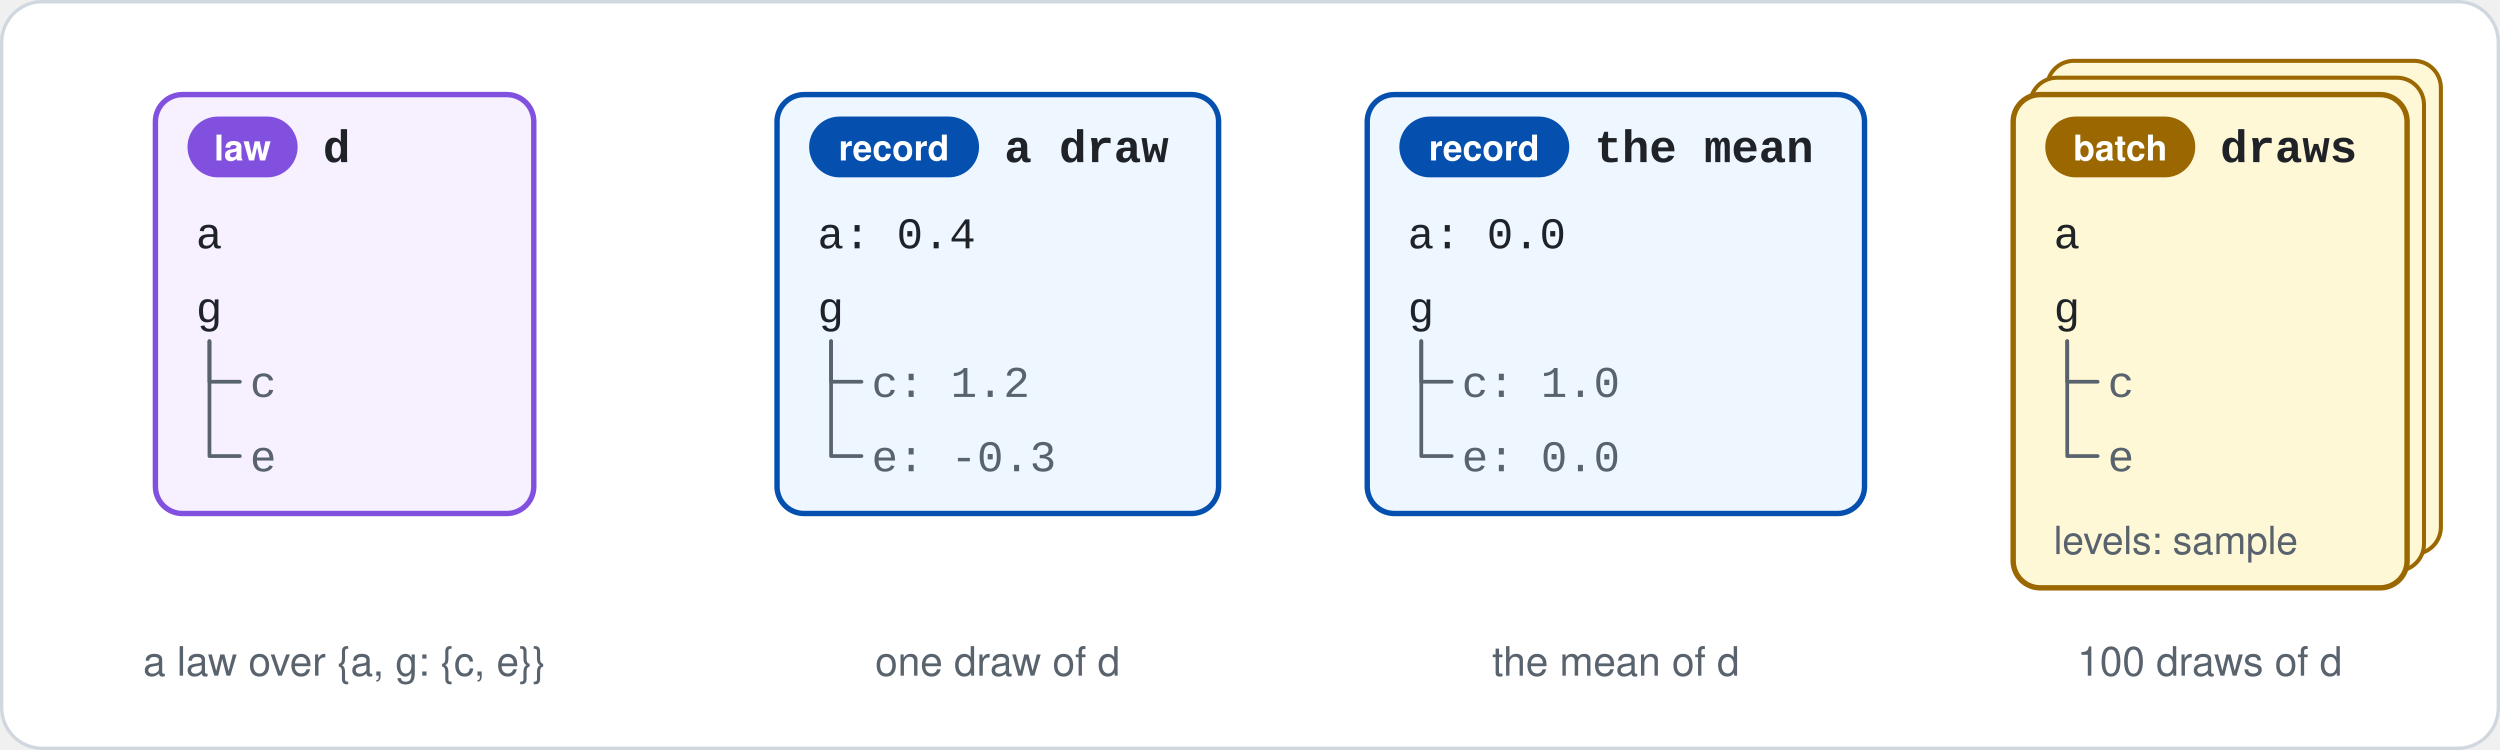
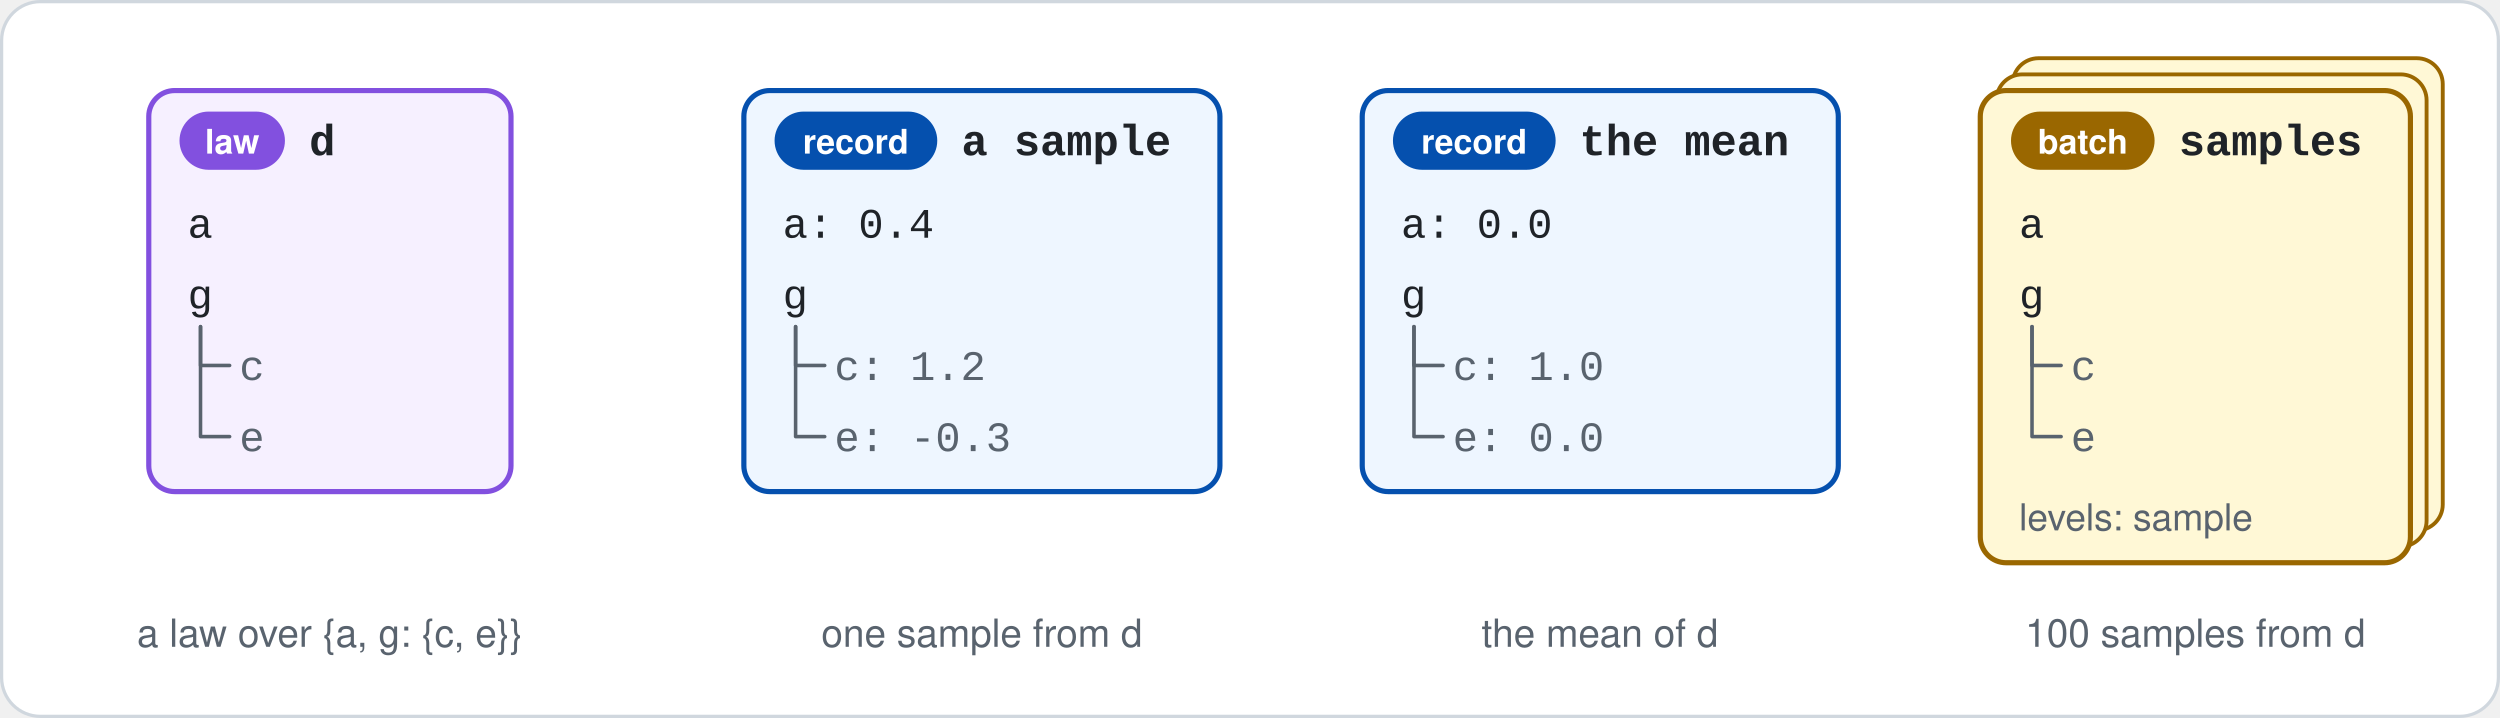
- <svg xmlns="http://www.w3.org/2000/svg" width="740" height="222" viewBox="0 0 740 222" role="img">
+ <svg xmlns="http://www.w3.org/2000/svg" width="773" height="222" viewBox="0 0 773 222" role="img">
  <defs>
    <marker id="arrow" viewBox="0 0 10 10" refX="9" refY="5" markerWidth="9" markerHeight="9" markerUnits="userSpaceOnUse" orient="auto-start-reverse">
      <path d="M 0 1 L 9 5 L 0 9 z" fill="#424a53" />
    </marker>
    <marker id="arrow-fault" viewBox="0 0 10 10" refX="9" refY="5" markerWidth="9" markerHeight="9" markerUnits="userSpaceOnUse" orient="auto-start-reverse">
      <path d="M 0 1 L 9 5 L 0 9 z" fill="#cf222e" />
    </marker>
  </defs>
-   <rect x="0.5" y="0.5" width="739" height="221" rx="12" fill="#ffffff" stroke="#d0d7de" />
+   <rect x="0.5" y="0.5" width="772" height="221" rx="12" fill="#ffffff" stroke="#d0d7de" />
  <g transform="translate(18.0,28.0)">
    <rect x="28.0" y="0.0" width="112.0" height="124.0" rx="8" fill="#f6f0ff" stroke="#8250df" stroke-width="1.6" />
    <rect x="38.0" y="7.0" width="31.6" height="17.0" rx="8.5" fill="#8250df" stroke="#8250df" stroke-width="1" />
    <text x="53.8" y="19.5" font-family="-apple-system, BlinkMacSystemFont, 'Segoe UI', Helvetica, Arial, sans-serif" font-size="10.5" font-weight="bold" fill="#ffffff" text-anchor="middle">law</text>
    <text x="77.6" y="20.0" font-family="ui-monospace, SFMono-Regular, Menlo, Consolas, 'Liberation Mono', monospace" font-size="13.5" font-weight="bold" fill="#1f2328" text-anchor="start">d</text>
    <text x="40.0" y="45.5" font-family="ui-monospace, SFMono-Regular, Menlo, Consolas, 'Liberation Mono', monospace" font-size="13" font-weight="normal" fill="#1f2328" text-anchor="start">a</text>
    <text x="40.0" y="67.5" font-family="ui-monospace, SFMono-Regular, Menlo, Consolas, 'Liberation Mono', monospace" font-size="13" font-weight="normal" fill="#1f2328" text-anchor="start">g</text>
    <text x="56.0" y="89.5" font-family="ui-monospace, SFMono-Regular, Menlo, Consolas, 'Liberation Mono', monospace" font-size="13" font-weight="normal" fill="#59636e" text-anchor="start">c</text>
    <text x="56.0" y="111.5" font-family="ui-monospace, SFMono-Regular, Menlo, Consolas, 'Liberation Mono', monospace" font-size="13" font-weight="normal" fill="#59636e" text-anchor="start">e</text>
    <path d="M 44.0,73.0 L 44.0,85.0 L 53.0,85.0" fill="none" stroke="#59636e" stroke-width="1.1" stroke-linejoin="round" stroke-linecap="round" />
    <path d="M 44.0,73.0 L 44.0,107.0 L 53.0,107.0" fill="none" stroke="#59636e" stroke-width="1.1" stroke-linejoin="round" stroke-linecap="round" />
    <text x="84.0" y="172.0" font-family="-apple-system, BlinkMacSystemFont, 'Segoe UI', Helvetica, Arial, sans-serif" font-size="12" font-weight="normal" fill="#59636e" text-anchor="middle">a law over {a, g: {c, e}}</text>
-     <rect x="212.0" y="0.0" width="130.7" height="124.0" rx="8" fill="#eef6ff" stroke="#0550ae" stroke-width="1.6" />
+     <rect x="212.0" y="0.0" width="147.2" height="124.0" rx="8" fill="#eef6ff" stroke="#0550ae" stroke-width="1.6" />
    <rect x="222.0" y="7.0" width="49.3" height="17.0" rx="8.5" fill="#0550ae" stroke="#0550ae" stroke-width="1" />
    <text x="246.6" y="19.5" font-family="-apple-system, BlinkMacSystemFont, 'Segoe UI', Helvetica, Arial, sans-serif" font-size="10.5" font-weight="bold" fill="#ffffff" text-anchor="middle">record</text>
-     <text x="279.3" y="20.0" font-family="ui-monospace, SFMono-Regular, Menlo, Consolas, 'Liberation Mono', monospace" font-size="13.5" font-weight="bold" fill="#1f2328" text-anchor="start">a draw</text>
+     <text x="279.3" y="20.0" font-family="ui-monospace, SFMono-Regular, Menlo, Consolas, 'Liberation Mono', monospace" font-size="13.5" font-weight="bold" fill="#1f2328" text-anchor="start">a sample</text>
    <text x="224.0" y="45.5" font-family="ui-monospace, SFMono-Regular, Menlo, Consolas, 'Liberation Mono', monospace" font-size="13" font-weight="normal" fill="#1f2328" text-anchor="start">a: 0.4</text>
    <text x="224.0" y="67.5" font-family="ui-monospace, SFMono-Regular, Menlo, Consolas, 'Liberation Mono', monospace" font-size="13" font-weight="normal" fill="#1f2328" text-anchor="start">g</text>
    <text x="240.0" y="89.5" font-family="ui-monospace, SFMono-Regular, Menlo, Consolas, 'Liberation Mono', monospace" font-size="13" font-weight="normal" fill="#59636e" text-anchor="start">c: 1.2</text>
    <text x="240.0" y="111.5" font-family="ui-monospace, SFMono-Regular, Menlo, Consolas, 'Liberation Mono', monospace" font-size="13" font-weight="normal" fill="#59636e" text-anchor="start">e: -0.3</text>
    <path d="M 228.0,73.0 L 228.0,85.0 L 237.0,85.0" fill="none" stroke="#59636e" stroke-width="1.1" stroke-linejoin="round" stroke-linecap="round" />
    <path d="M 228.0,73.0 L 228.0,107.0 L 237.0,107.0" fill="none" stroke="#59636e" stroke-width="1.1" stroke-linejoin="round" stroke-linecap="round" />
-     <text x="277.3" y="172.0" font-family="-apple-system, BlinkMacSystemFont, 'Segoe UI', Helvetica, Arial, sans-serif" font-size="12" font-weight="normal" fill="#59636e" text-anchor="middle">one draw of d</text>
-     <rect x="386.7" y="0.0" width="147.2" height="124.0" rx="8" fill="#eef6ff" stroke="#0550ae" stroke-width="1.6" />
-     <rect x="396.7" y="7.0" width="49.3" height="17.0" rx="8.5" fill="#0550ae" stroke="#0550ae" stroke-width="1" />
-     <text x="421.3" y="19.5" font-family="-apple-system, BlinkMacSystemFont, 'Segoe UI', Helvetica, Arial, sans-serif" font-size="10.5" font-weight="bold" fill="#ffffff" text-anchor="middle">record</text>
-     <text x="454.0" y="20.0" font-family="ui-monospace, SFMono-Regular, Menlo, Consolas, 'Liberation Mono', monospace" font-size="13.5" font-weight="bold" fill="#1f2328" text-anchor="start">the mean</text>
-     <text x="398.7" y="45.5" font-family="ui-monospace, SFMono-Regular, Menlo, Consolas, 'Liberation Mono', monospace" font-size="13" font-weight="normal" fill="#1f2328" text-anchor="start">a: 0.0</text>
-     <text x="398.7" y="67.5" font-family="ui-monospace, SFMono-Regular, Menlo, Consolas, 'Liberation Mono', monospace" font-size="13" font-weight="normal" fill="#1f2328" text-anchor="start">g</text>
-     <text x="414.7" y="89.5" font-family="ui-monospace, SFMono-Regular, Menlo, Consolas, 'Liberation Mono', monospace" font-size="13" font-weight="normal" fill="#59636e" text-anchor="start">c: 1.0</text>
-     <text x="414.7" y="111.5" font-family="ui-monospace, SFMono-Regular, Menlo, Consolas, 'Liberation Mono', monospace" font-size="13" font-weight="normal" fill="#59636e" text-anchor="start">e: 0.0</text>
-     <path d="M 402.7,73.0 L 402.7,85.0 L 411.7,85.0" fill="none" stroke="#59636e" stroke-width="1.1" stroke-linejoin="round" stroke-linecap="round" />
-     <path d="M 402.7,73.0 L 402.7,107.0 L 411.7,107.0" fill="none" stroke="#59636e" stroke-width="1.1" stroke-linejoin="round" stroke-linecap="round" />
-     <text x="460.3" y="172.0" font-family="-apple-system, BlinkMacSystemFont, 'Segoe UI', Helvetica, Arial, sans-serif" font-size="12" font-weight="normal" fill="#59636e" text-anchor="middle">the mean of d</text>
-     <rect x="587.9" y="-10.0" width="116.6" height="146.0" rx="8" fill="#fff8d6" stroke="#9a6700" stroke-width="1.2" />
-     <rect x="582.9" y="-5.0" width="116.6" height="146.0" rx="8" fill="#fff8d6" stroke="#9a6700" stroke-width="1.2" />
-     <rect x="577.9" y="0.0" width="116.6" height="146.0" rx="8" fill="#fff8d6" stroke="#9a6700" stroke-width="1.6" />
-     <rect x="587.9" y="7.0" width="43.4" height="17.0" rx="8.5" fill="#9a6700" stroke="#9a6700" stroke-width="1" />
-     <text x="609.6" y="19.5" font-family="-apple-system, BlinkMacSystemFont, 'Segoe UI', Helvetica, Arial, sans-serif" font-size="10.5" font-weight="bold" fill="#ffffff" text-anchor="middle">batch</text>
-     <text x="639.2" y="20.0" font-family="ui-monospace, SFMono-Regular, Menlo, Consolas, 'Liberation Mono', monospace" font-size="13.5" font-weight="bold" fill="#1f2328" text-anchor="start">draws</text>
-     <text x="589.9" y="45.5" font-family="ui-monospace, SFMono-Regular, Menlo, Consolas, 'Liberation Mono', monospace" font-size="13" font-weight="normal" fill="#1f2328" text-anchor="start">a</text>
-     <text x="589.9" y="67.5" font-family="ui-monospace, SFMono-Regular, Menlo, Consolas, 'Liberation Mono', monospace" font-size="13" font-weight="normal" fill="#1f2328" text-anchor="start">g</text>
-     <text x="605.9" y="89.5" font-family="ui-monospace, SFMono-Regular, Menlo, Consolas, 'Liberation Mono', monospace" font-size="13" font-weight="normal" fill="#59636e" text-anchor="start">c</text>
-     <text x="605.9" y="111.5" font-family="ui-monospace, SFMono-Regular, Menlo, Consolas, 'Liberation Mono', monospace" font-size="13" font-weight="normal" fill="#59636e" text-anchor="start">e</text>
-     <path d="M 593.9,73.0 L 593.9,85.0 L 602.9,85.0" fill="none" stroke="#59636e" stroke-width="1.1" stroke-linejoin="round" stroke-linecap="round" />
-     <path d="M 593.9,73.0 L 593.9,107.0 L 602.9,107.0" fill="none" stroke="#59636e" stroke-width="1.1" stroke-linejoin="round" stroke-linecap="round" />
-     <text x="589.9" y="136.0" font-family="-apple-system, BlinkMacSystemFont, 'Segoe UI', Helvetica, Arial, sans-serif" font-size="11.5" font-weight="normal" fill="#59636e" text-anchor="start">levels: sample</text>
-     <text x="636.1" y="172.0" font-family="-apple-system, BlinkMacSystemFont, 'Segoe UI', Helvetica, Arial, sans-serif" font-size="12" font-weight="normal" fill="#59636e" text-anchor="middle">100 draws of d</text>
+     <text x="285.6" y="172.0" font-family="-apple-system, BlinkMacSystemFont, 'Segoe UI', Helvetica, Arial, sans-serif" font-size="12" font-weight="normal" fill="#59636e" text-anchor="middle">one sample from d</text>
+     <rect x="403.2" y="0.0" width="147.2" height="124.0" rx="8" fill="#eef6ff" stroke="#0550ae" stroke-width="1.6" />
+     <rect x="413.2" y="7.0" width="49.3" height="17.0" rx="8.5" fill="#0550ae" stroke="#0550ae" stroke-width="1" />
+     <text x="437.8" y="19.5" font-family="-apple-system, BlinkMacSystemFont, 'Segoe UI', Helvetica, Arial, sans-serif" font-size="10.5" font-weight="bold" fill="#ffffff" text-anchor="middle">record</text>
+     <text x="470.4" y="20.0" font-family="ui-monospace, SFMono-Regular, Menlo, Consolas, 'Liberation Mono', monospace" font-size="13.5" font-weight="bold" fill="#1f2328" text-anchor="start">the mean</text>
+     <text x="415.2" y="45.5" font-family="ui-monospace, SFMono-Regular, Menlo, Consolas, 'Liberation Mono', monospace" font-size="13" font-weight="normal" fill="#1f2328" text-anchor="start">a: 0.0</text>
+     <text x="415.2" y="67.5" font-family="ui-monospace, SFMono-Regular, Menlo, Consolas, 'Liberation Mono', monospace" font-size="13" font-weight="normal" fill="#1f2328" text-anchor="start">g</text>
+     <text x="431.2" y="89.5" font-family="ui-monospace, SFMono-Regular, Menlo, Consolas, 'Liberation Mono', monospace" font-size="13" font-weight="normal" fill="#59636e" text-anchor="start">c: 1.0</text>
+     <text x="431.2" y="111.5" font-family="ui-monospace, SFMono-Regular, Menlo, Consolas, 'Liberation Mono', monospace" font-size="13" font-weight="normal" fill="#59636e" text-anchor="start">e: 0.0</text>
+     <path d="M 419.2,73.0 L 419.2,85.0 L 428.2,85.0" fill="none" stroke="#59636e" stroke-width="1.1" stroke-linejoin="round" stroke-linecap="round" />
+     <path d="M 419.2,73.0 L 419.2,107.0 L 428.2,107.0" fill="none" stroke="#59636e" stroke-width="1.1" stroke-linejoin="round" stroke-linecap="round" />
+     <text x="476.7" y="172.0" font-family="-apple-system, BlinkMacSystemFont, 'Segoe UI', Helvetica, Arial, sans-serif" font-size="12" font-weight="normal" fill="#59636e" text-anchor="middle">the mean of d</text>
+     <rect x="604.3" y="-10.0" width="133.0" height="146.0" rx="8" fill="#fff8d6" stroke="#9a6700" stroke-width="1.2" />
+     <rect x="599.3" y="-5.0" width="133.0" height="146.0" rx="8" fill="#fff8d6" stroke="#9a6700" stroke-width="1.2" />
+     <rect x="594.3" y="0.0" width="133.0" height="146.0" rx="8" fill="#fff8d6" stroke="#9a6700" stroke-width="1.6" />
+     <rect x="604.3" y="7.0" width="43.4" height="17.0" rx="8.5" fill="#9a6700" stroke="#9a6700" stroke-width="1" />
+     <text x="626.0" y="19.5" font-family="-apple-system, BlinkMacSystemFont, 'Segoe UI', Helvetica, Arial, sans-serif" font-size="10.5" font-weight="bold" fill="#ffffff" text-anchor="middle">batch</text>
+     <text x="655.7" y="20.0" font-family="ui-monospace, SFMono-Regular, Menlo, Consolas, 'Liberation Mono', monospace" font-size="13.5" font-weight="bold" fill="#1f2328" text-anchor="start">samples</text>
+     <text x="606.3" y="45.5" font-family="ui-monospace, SFMono-Regular, Menlo, Consolas, 'Liberation Mono', monospace" font-size="13" font-weight="normal" fill="#1f2328" text-anchor="start">a</text>
+     <text x="606.3" y="67.5" font-family="ui-monospace, SFMono-Regular, Menlo, Consolas, 'Liberation Mono', monospace" font-size="13" font-weight="normal" fill="#1f2328" text-anchor="start">g</text>
+     <text x="622.3" y="89.5" font-family="ui-monospace, SFMono-Regular, Menlo, Consolas, 'Liberation Mono', monospace" font-size="13" font-weight="normal" fill="#59636e" text-anchor="start">c</text>
+     <text x="622.3" y="111.5" font-family="ui-monospace, SFMono-Regular, Menlo, Consolas, 'Liberation Mono', monospace" font-size="13" font-weight="normal" fill="#59636e" text-anchor="start">e</text>
+     <path d="M 610.3,73.0 L 610.3,85.0 L 619.3,85.0" fill="none" stroke="#59636e" stroke-width="1.1" stroke-linejoin="round" stroke-linecap="round" />
+     <path d="M 610.3,73.0 L 610.3,107.0 L 619.3,107.0" fill="none" stroke="#59636e" stroke-width="1.1" stroke-linejoin="round" stroke-linecap="round" />
+     <text x="606.3" y="136.0" font-family="-apple-system, BlinkMacSystemFont, 'Segoe UI', Helvetica, Arial, sans-serif" font-size="11.5" font-weight="normal" fill="#59636e" text-anchor="start">levels: sample</text>
+     <text x="660.8" y="172.0" font-family="-apple-system, BlinkMacSystemFont, 'Segoe UI', Helvetica, Arial, sans-serif" font-size="12" font-weight="normal" fill="#59636e" text-anchor="middle">100 samples from d</text>
  </g>
</svg>
